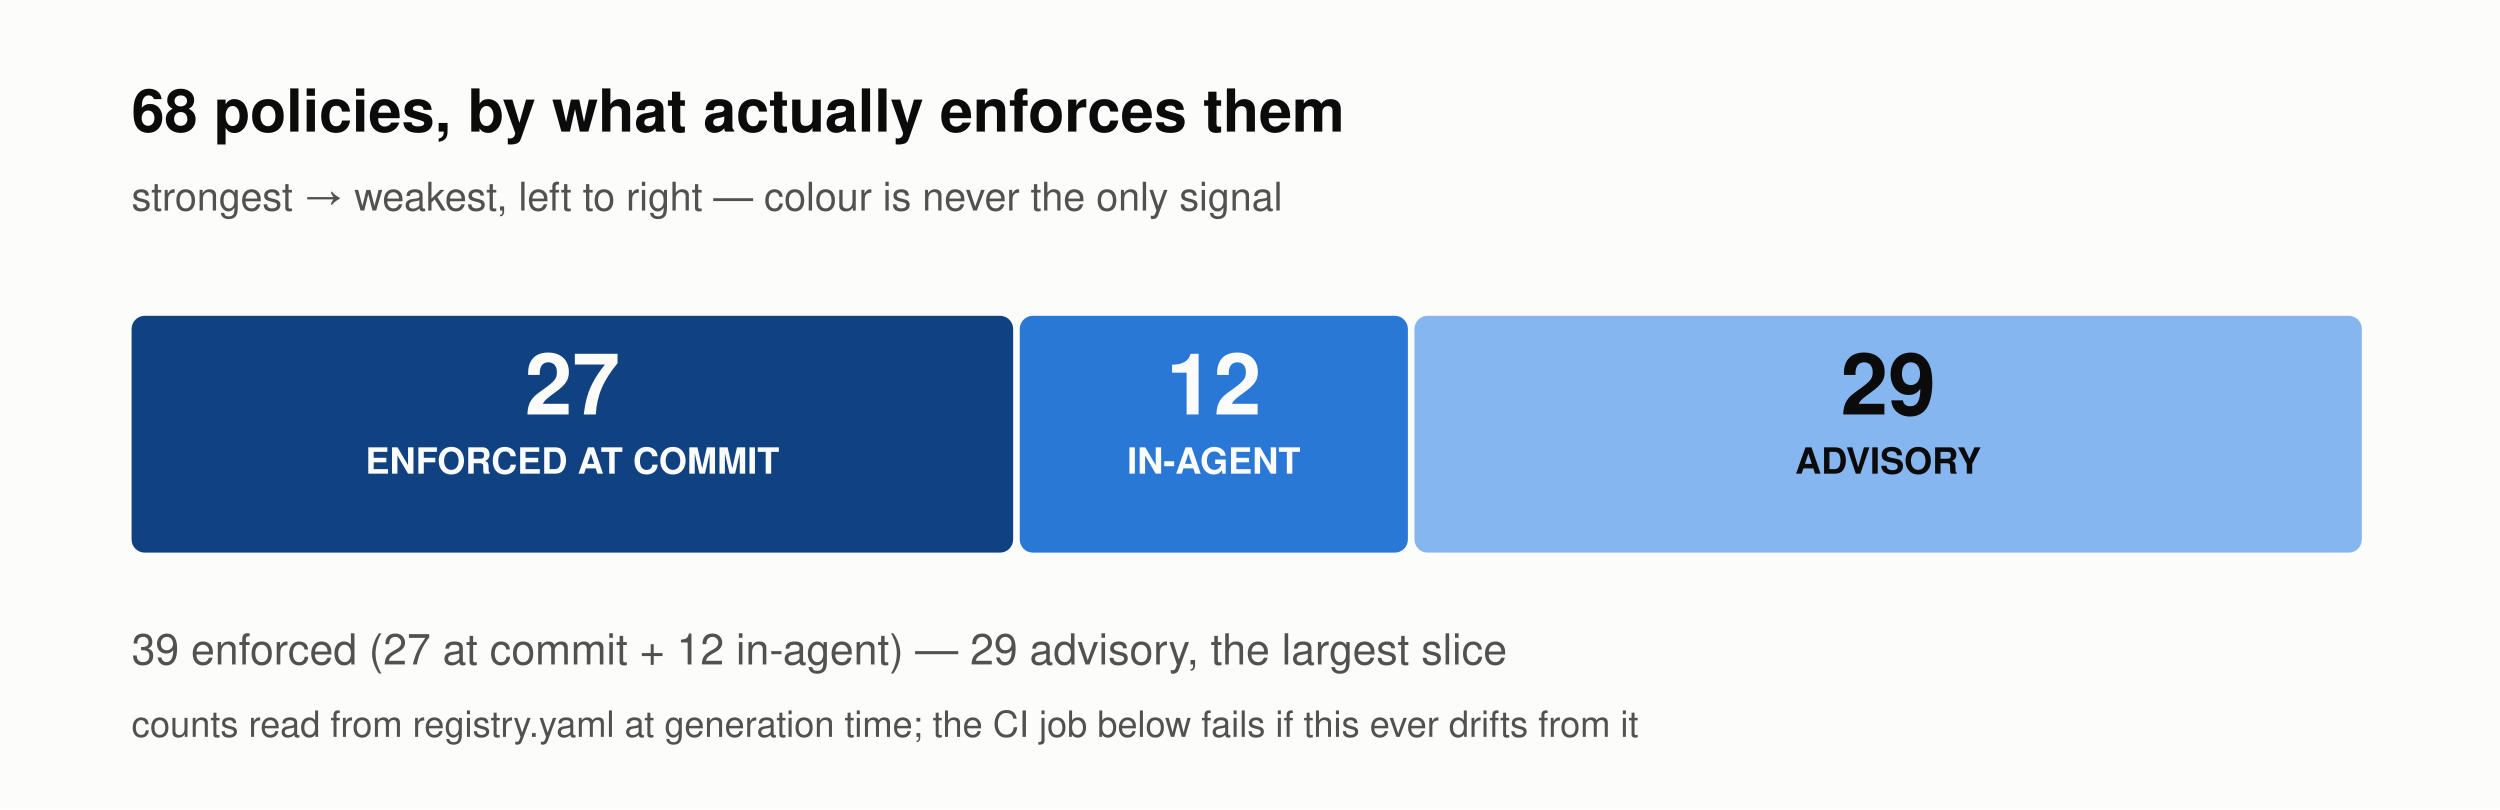
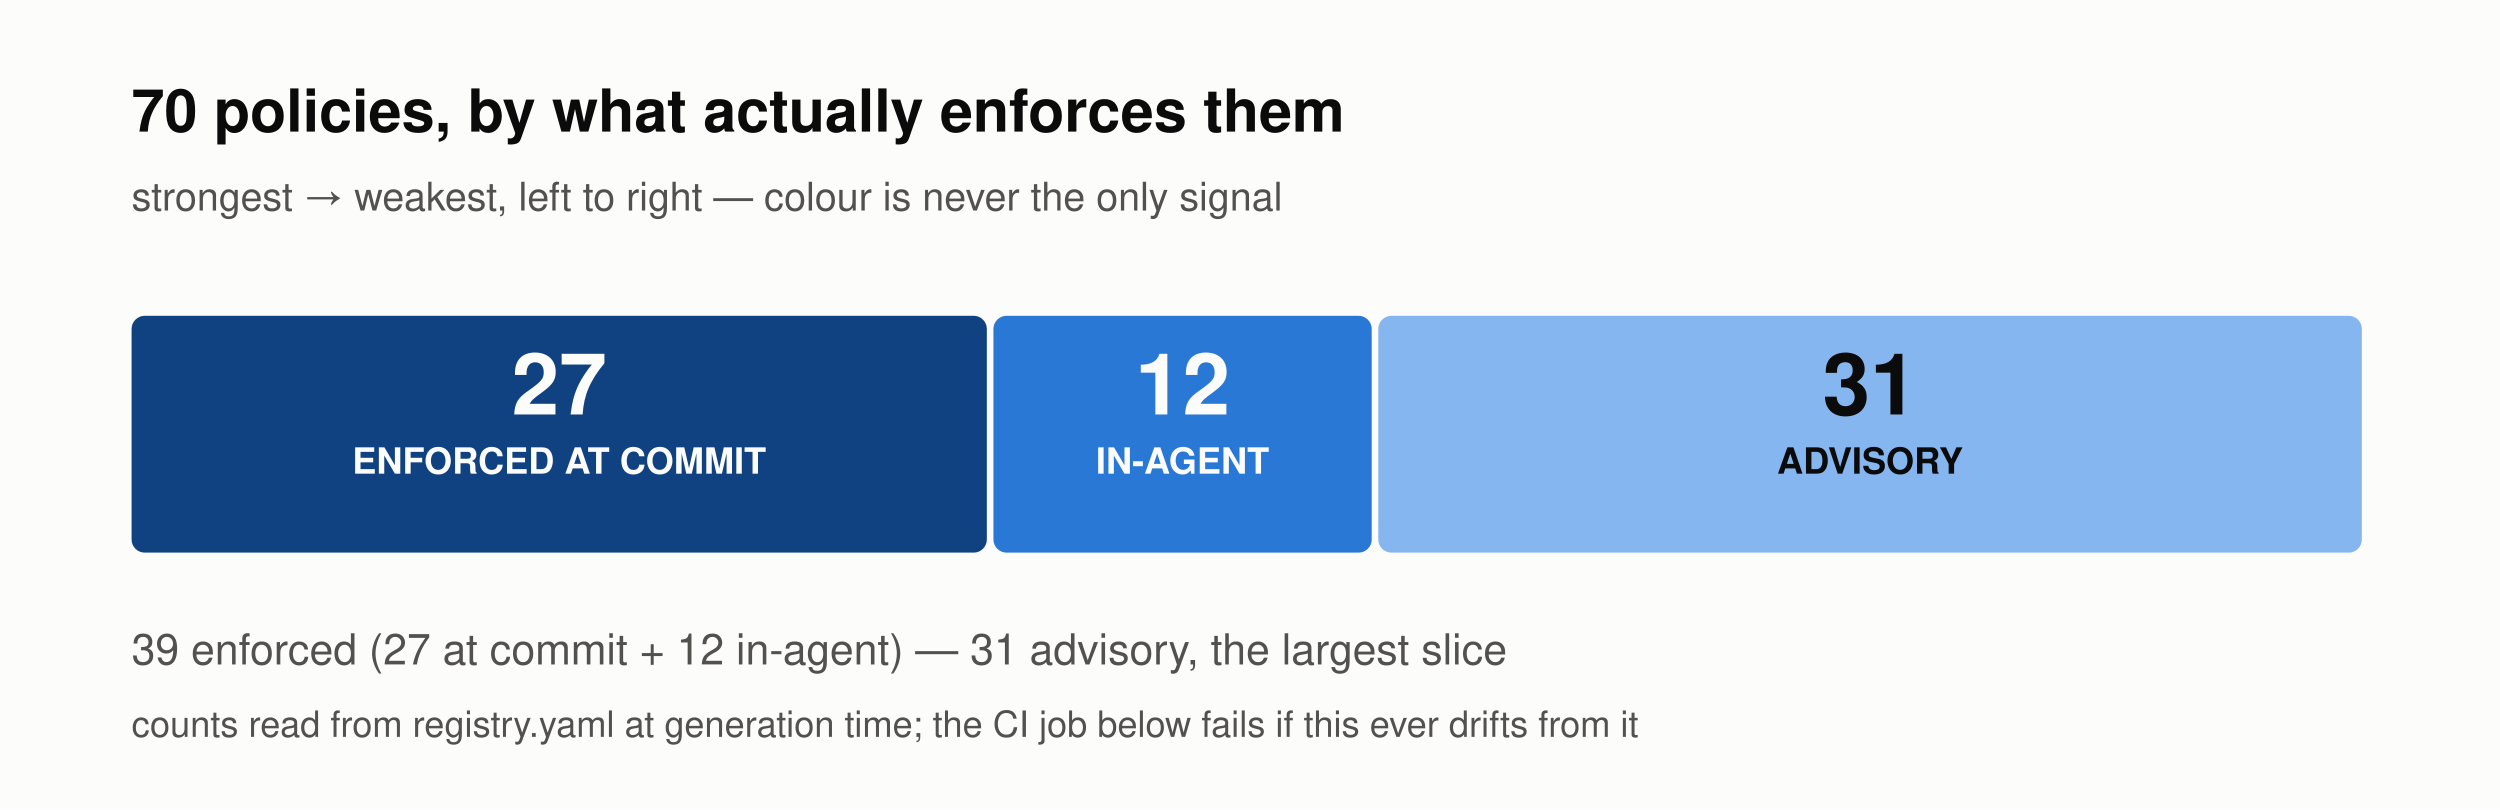
<svg xmlns="http://www.w3.org/2000/svg" width="760" height="246" viewBox="0 0 760 246" role="img" aria-labelledby="t d">
  <rect width="760" height="246" fill="#fcfcfb" />
-   <text x="40" y="40" font-family="-apple-system, BlinkMacSystemFont, 'Segoe UI', Helvetica, Arial, sans-serif" font-size="18" font-weight="600" fill="#0b0b0b" text-anchor="start">68 policies, by what actually enforces them</text>
+   <text x="40" y="40" font-family="-apple-system, BlinkMacSystemFont, 'Segoe UI', Helvetica, Arial, sans-serif" font-size="18" font-weight="600" fill="#0b0b0b" text-anchor="start">70 policies, by what actually enforces them</text>
  <text x="40" y="64" font-family="-apple-system, BlinkMacSystemFont, 'Segoe UI', Helvetica, Arial, sans-serif" font-size="12" font-weight="400" fill="#52514e" text-anchor="start">strongest → weakest, left to right — colour is never the only signal</text>
-   <rect x="40" y="96" width="268" height="72" rx="4" fill="#104281" />
-   <text x="174" y="126" font-family="-apple-system, BlinkMacSystemFont, 'Segoe UI', Helvetica, Arial, sans-serif" font-size="26" font-weight="700" fill="#fcfcfb" text-anchor="middle">27</text>
-   <text x="174" y="144" font-family="-apple-system, BlinkMacSystemFont, 'Segoe UI', Helvetica, Arial, sans-serif" font-size="11" font-weight="600" fill="#fcfcfb" text-anchor="middle">ENFORCED AT COMMIT</text>
-   <rect x="310" y="96" width="118" height="72" rx="4" fill="#2a78d6" />
-   <text x="369" y="126" font-family="-apple-system, BlinkMacSystemFont, 'Segoe UI', Helvetica, Arial, sans-serif" font-size="26" font-weight="700" fill="#fcfcfb" text-anchor="middle">12</text>
-   <text x="369" y="144" font-family="-apple-system, BlinkMacSystemFont, 'Segoe UI', Helvetica, Arial, sans-serif" font-size="11" font-weight="600" fill="#fcfcfb" text-anchor="middle">IN-AGENT</text>
-   <rect x="430" y="96" width="288" height="72" rx="4" fill="#86b6ef" />
-   <text x="574" y="126" font-family="-apple-system, BlinkMacSystemFont, 'Segoe UI', Helvetica, Arial, sans-serif" font-size="26" font-weight="700" fill="#0b0b0b" text-anchor="middle">29</text>
-   <text x="574" y="144" font-family="-apple-system, BlinkMacSystemFont, 'Segoe UI', Helvetica, Arial, sans-serif" font-size="11" font-weight="600" fill="#0b0b0b" text-anchor="middle">ADVISORY</text>
-   <text x="40" y="202" font-family="-apple-system, BlinkMacSystemFont, 'Segoe UI', Helvetica, Arial, sans-serif" font-size="13" font-weight="400" fill="#52514e" text-anchor="start">39 enforced (27 at commit + 12 in-agent) — 29 advisory, the largest slice</text>
+   <rect x="40" y="96" width="260" height="72" rx="4" fill="#104281" />
+   <text x="170" y="126" font-family="-apple-system, BlinkMacSystemFont, 'Segoe UI', Helvetica, Arial, sans-serif" font-size="26" font-weight="700" fill="#fcfcfb" text-anchor="middle">27</text>
+   <text x="170" y="144" font-family="-apple-system, BlinkMacSystemFont, 'Segoe UI', Helvetica, Arial, sans-serif" font-size="11" font-weight="600" fill="#fcfcfb" text-anchor="middle">ENFORCED AT COMMIT</text>
+   <rect x="302" y="96" width="115" height="72" rx="4" fill="#2a78d6" />
+   <text x="359.5" y="126" font-family="-apple-system, BlinkMacSystemFont, 'Segoe UI', Helvetica, Arial, sans-serif" font-size="26" font-weight="700" fill="#fcfcfb" text-anchor="middle">12</text>
+   <text x="359.5" y="144" font-family="-apple-system, BlinkMacSystemFont, 'Segoe UI', Helvetica, Arial, sans-serif" font-size="11" font-weight="600" fill="#fcfcfb" text-anchor="middle">IN-AGENT</text>
+   <rect x="419" y="96" width="299" height="72" rx="4" fill="#86b6ef" />
+   <text x="568.5" y="126" font-family="-apple-system, BlinkMacSystemFont, 'Segoe UI', Helvetica, Arial, sans-serif" font-size="26" font-weight="700" fill="#0b0b0b" text-anchor="middle">31</text>
+   <text x="568.5" y="144" font-family="-apple-system, BlinkMacSystemFont, 'Segoe UI', Helvetica, Arial, sans-serif" font-size="11" font-weight="600" fill="#0b0b0b" text-anchor="middle">ADVISORY</text>
+   <text x="40" y="202" font-family="-apple-system, BlinkMacSystemFont, 'Segoe UI', Helvetica, Arial, sans-serif" font-size="13" font-weight="400" fill="#52514e" text-anchor="start">39 enforced (27 at commit + 12 in-agent) — 31 advisory, the largest slice</text>
  <text x="40" y="224" font-family="-apple-system, BlinkMacSystemFont, 'Segoe UI', Helvetica, Arial, sans-serif" font-size="11" font-weight="400" fill="#52514e" text-anchor="start">counts read from registry.yaml at generation time; the CI job below fails if this ever drifts from it</text>
</svg>
